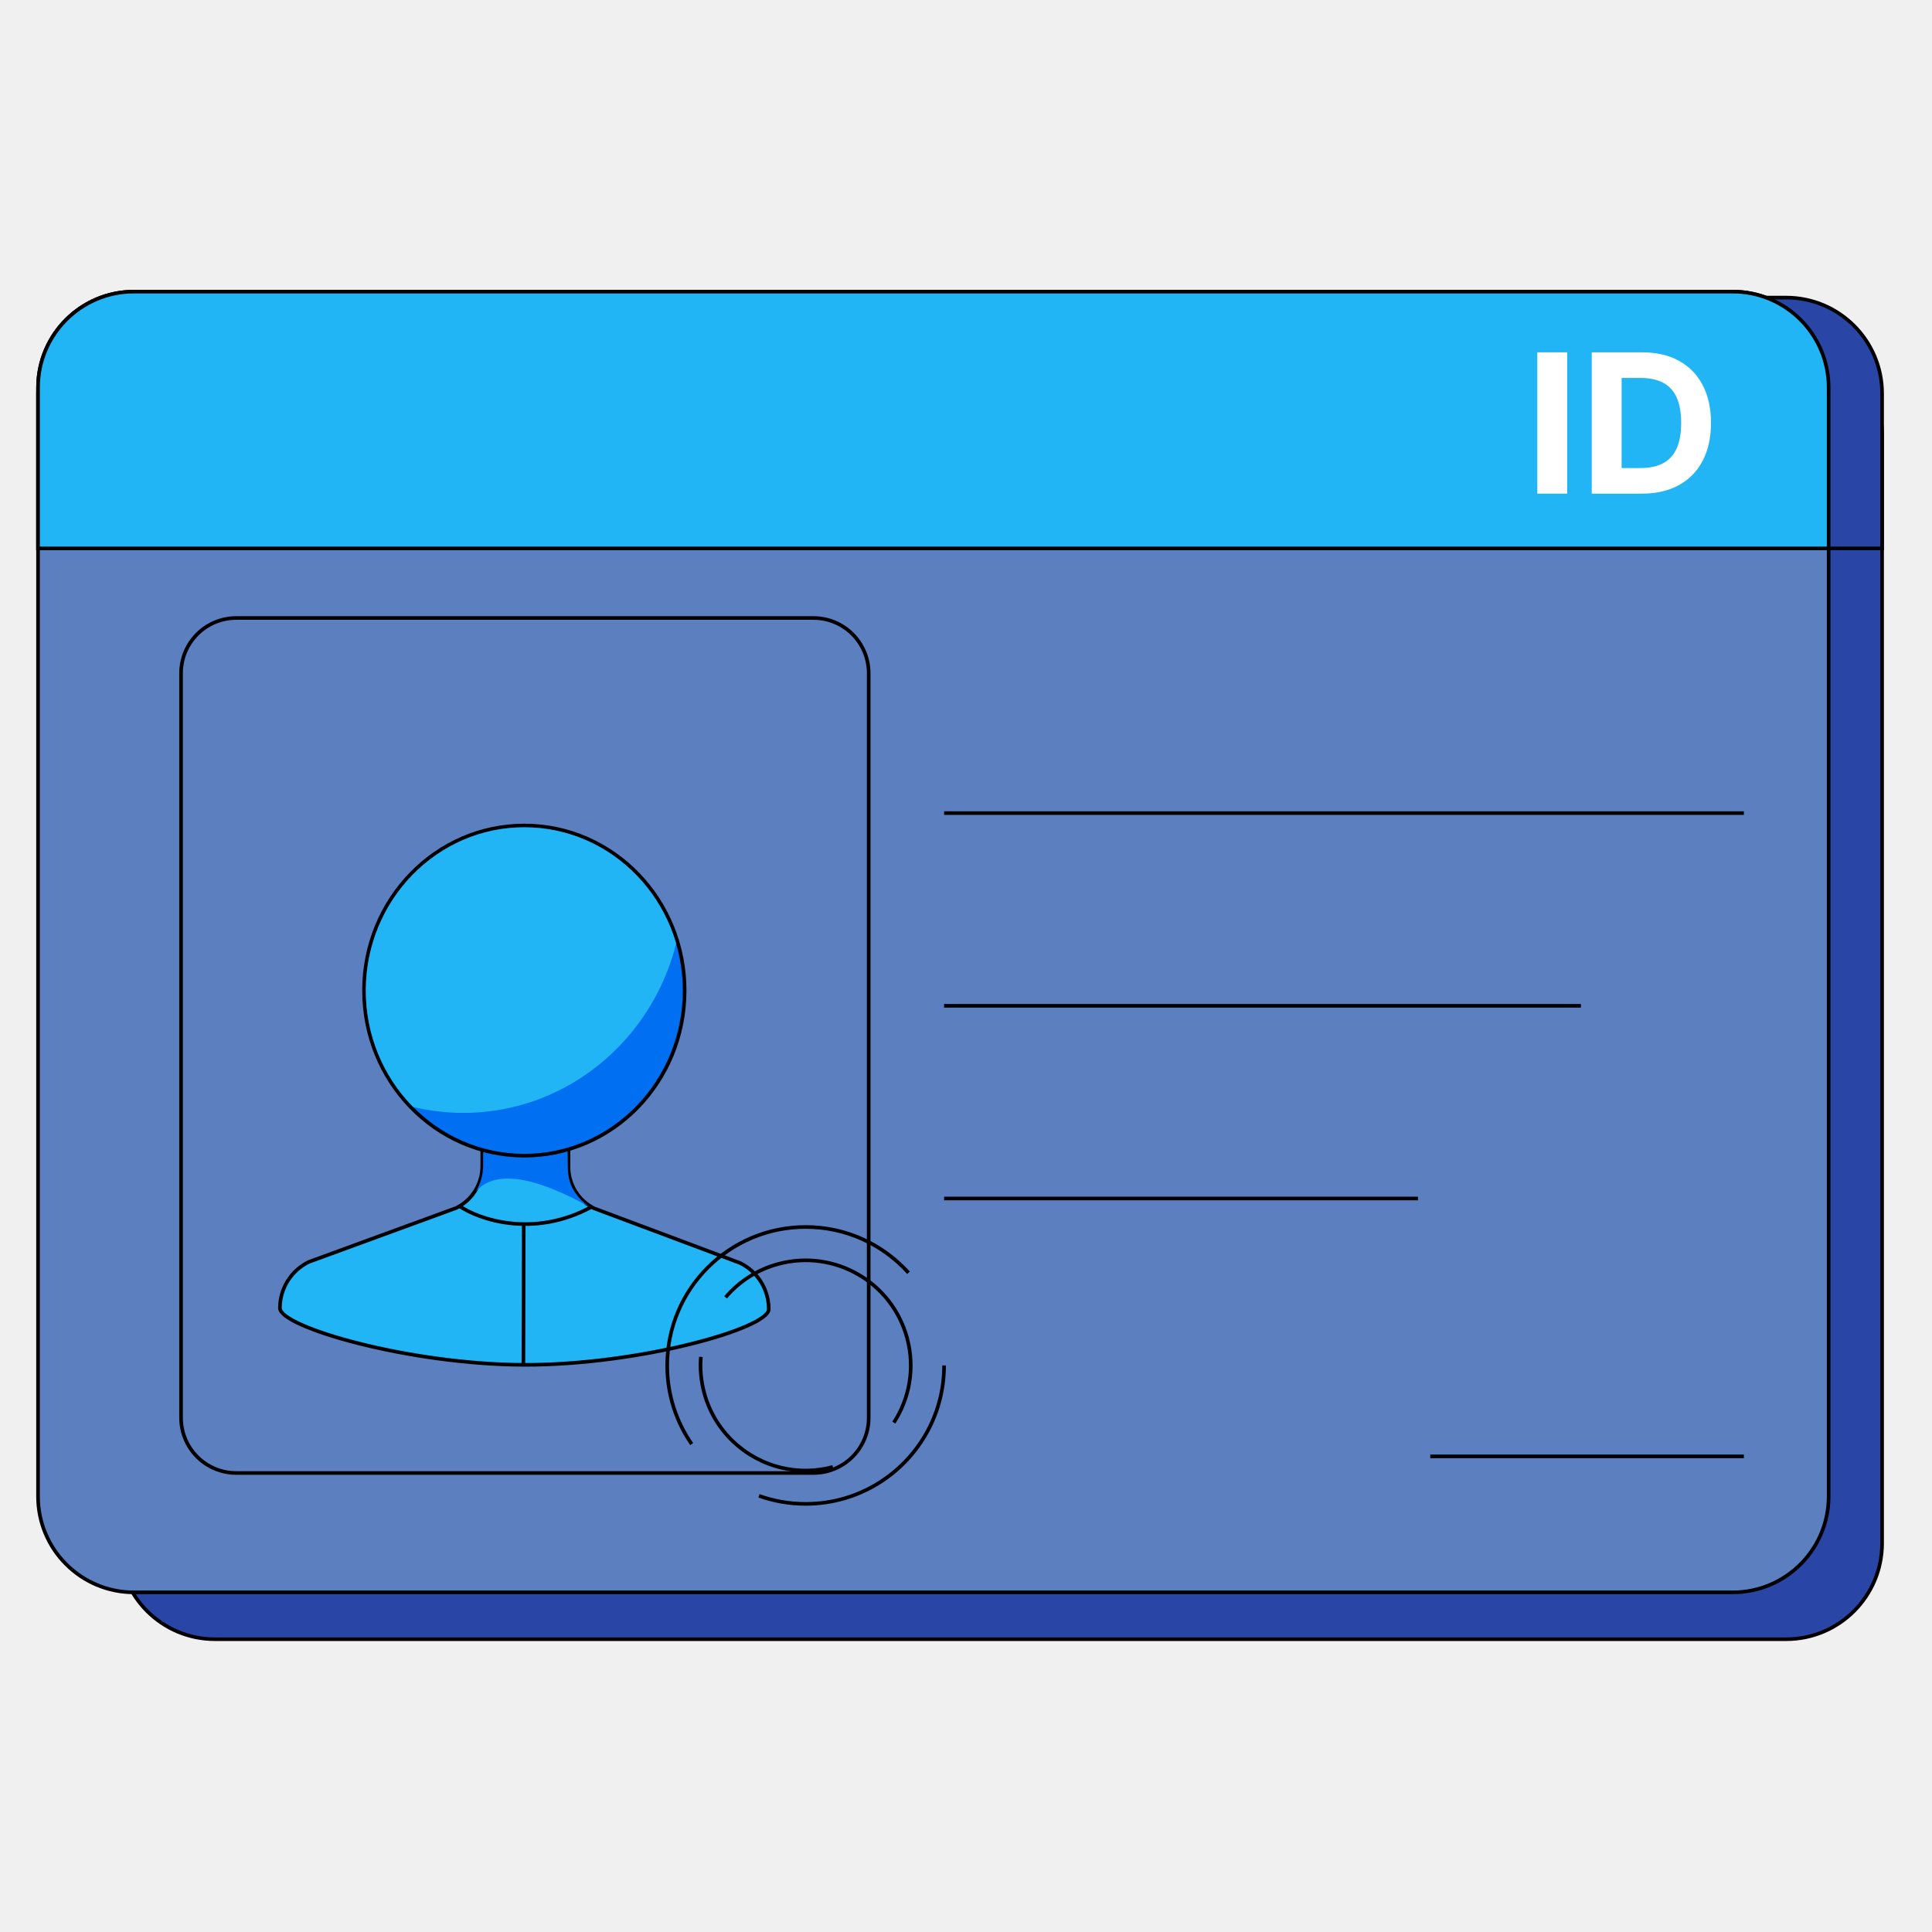
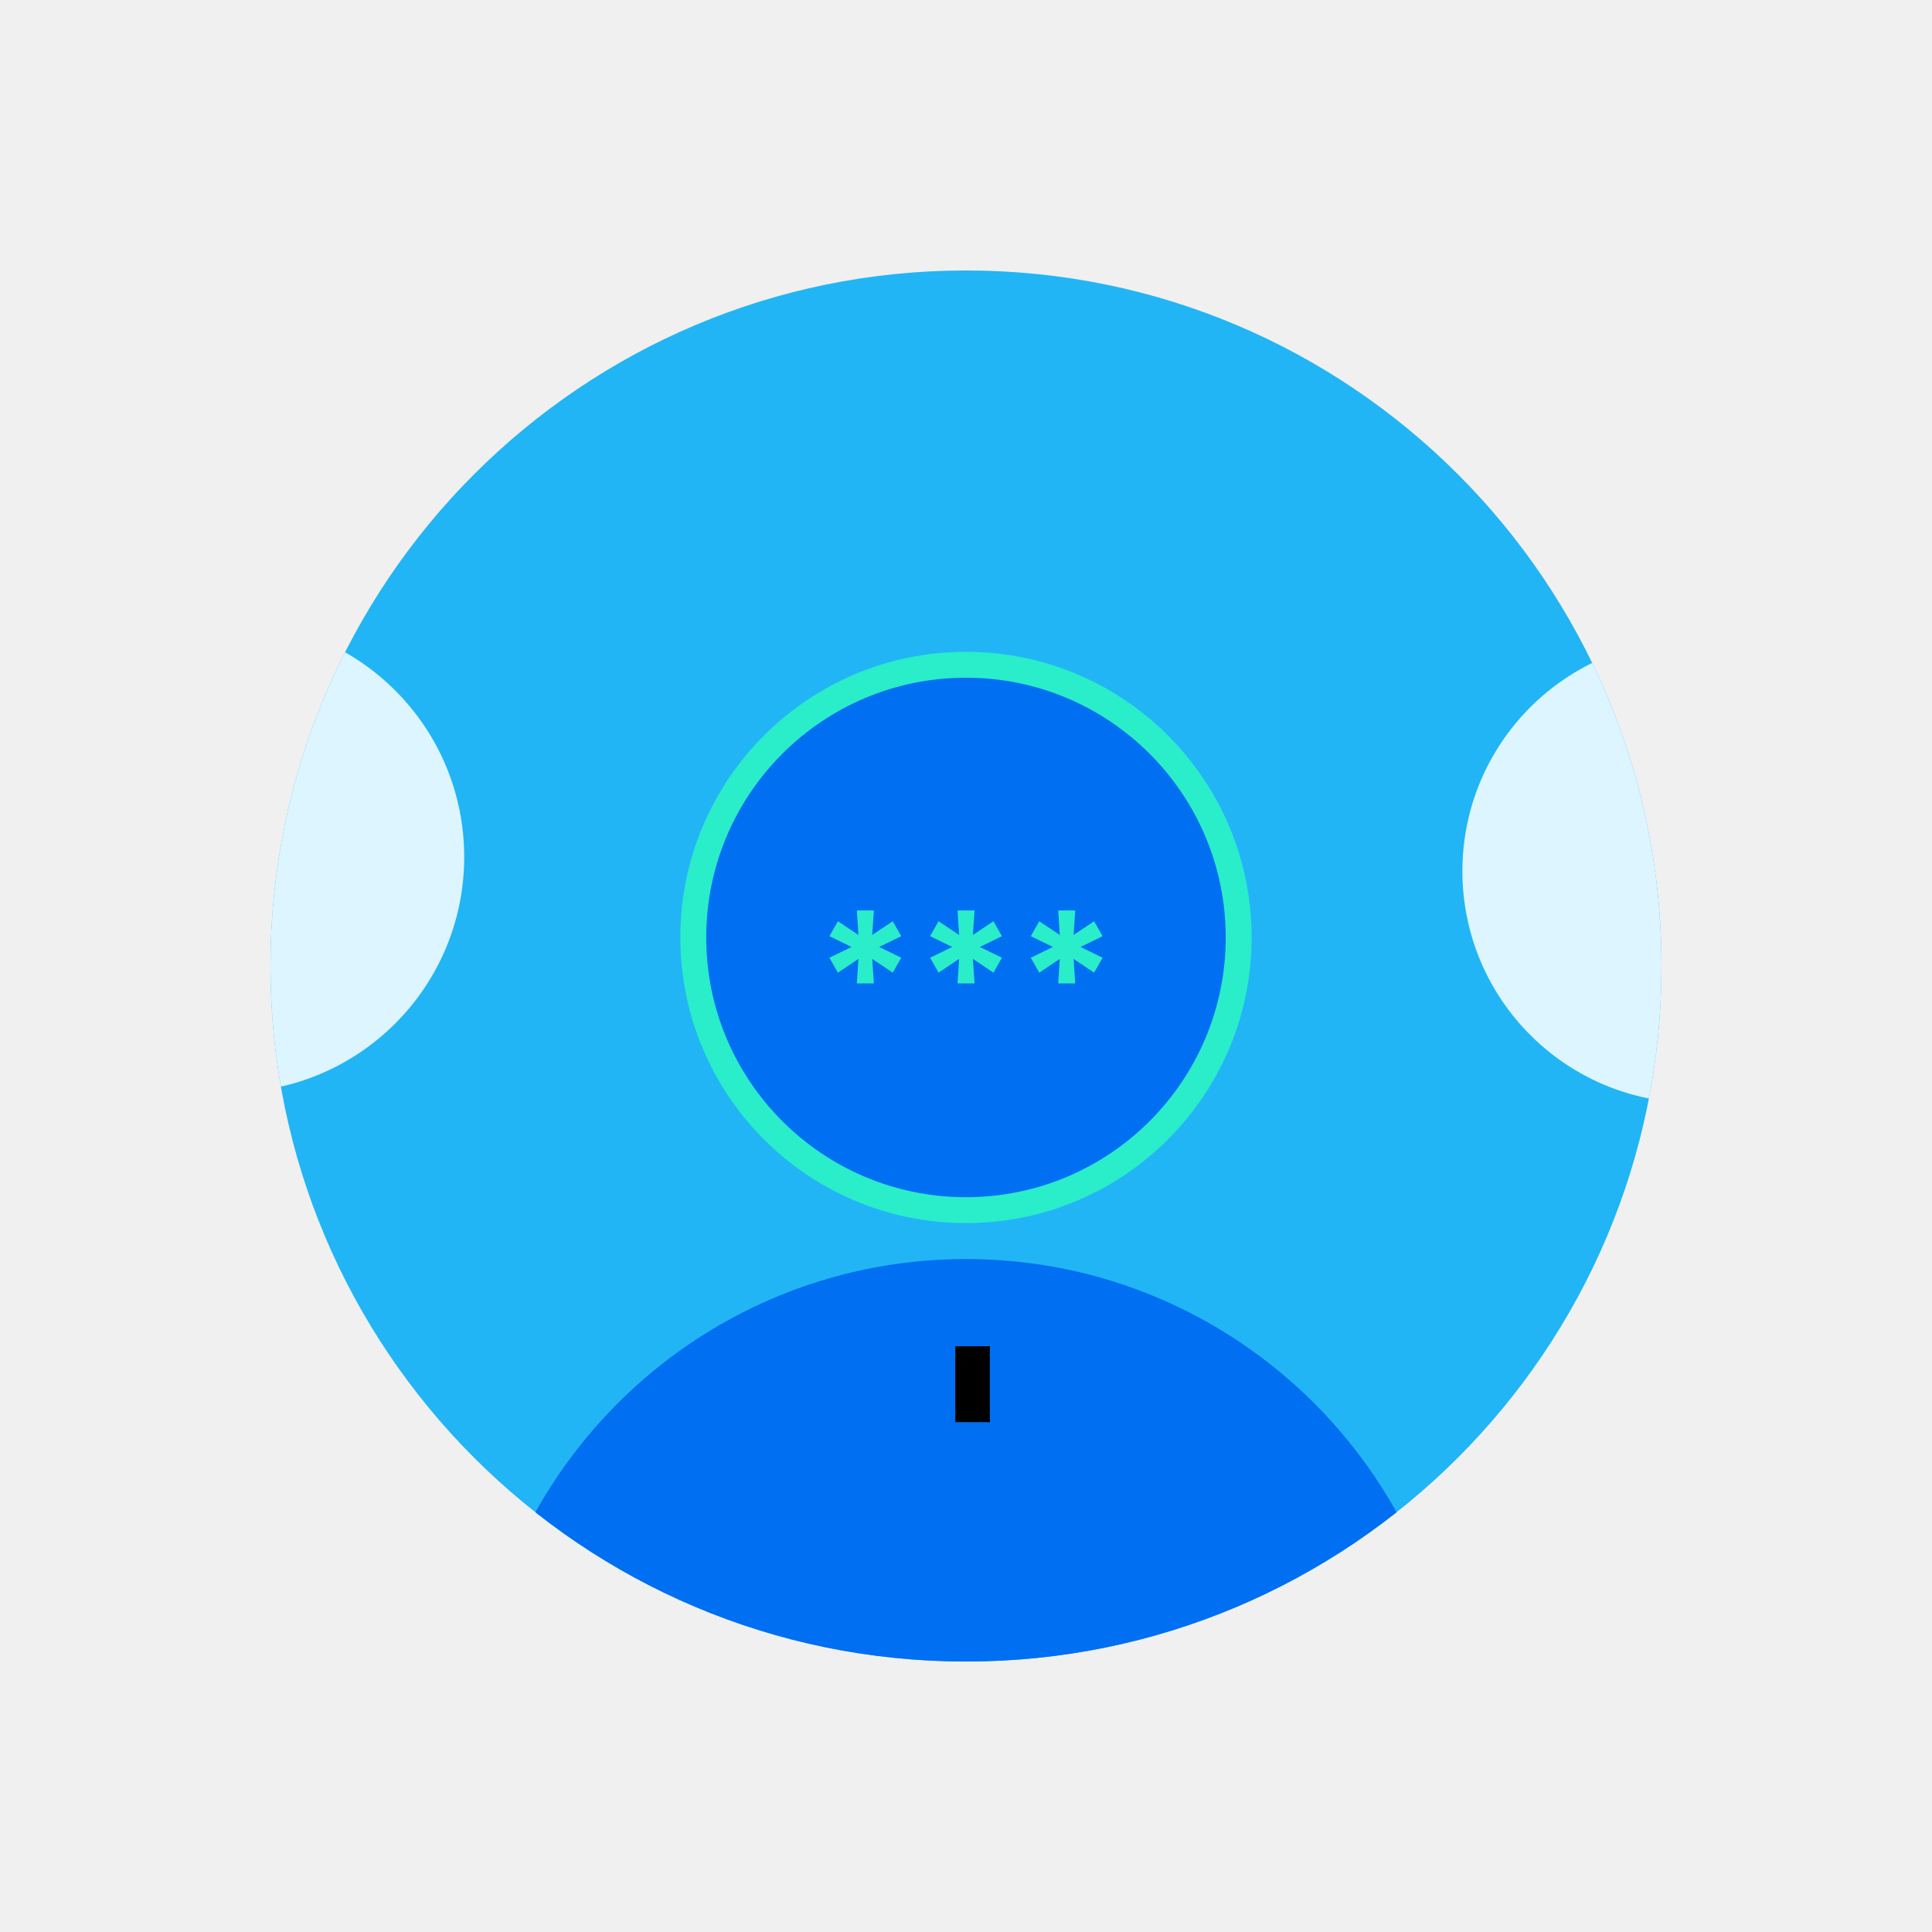
- <svg xmlns="http://www.w3.org/2000/svg" width="160" height="160" viewBox="0 0 160 160" fill="none">
-   <rect x="9.857" y="28.03" width="146.01" height="107.722" rx="7.946" fill="#2946A7" stroke="black" stroke-width="0.3" />
-   <rect x="3.15" y="24.15" width="148.291" height="107.722" rx="7.946" fill="#5C7FC0" stroke="black" stroke-width="0.3" />
-   <path d="M63.664 108.428C63.668 106.799 62.747 105.311 61.291 104.596L49.206 100.072C48.564 99.752 48.025 99.26 47.649 98.649C47.273 98.039 47.075 97.336 47.078 96.619L47.088 92.583L39.948 92.565L39.938 96.591C39.934 98.062 39.095 99.4 37.779 100.04L25.574 104.507C24.858 104.856 24.254 105.399 23.831 106.074C23.408 106.749 23.183 107.53 23.182 108.327C23.178 109.904 33.885 113.005 43.411 113.029C52.939 113.053 63.66 110.005 63.664 108.428Z" fill="#21B5F5" stroke="black" stroke-width="0.3" stroke-linecap="round" stroke-linejoin="round" />
-   <path d="M43.374 101.374L43.345 113.044" stroke="black" stroke-width="0.3" />
-   <path d="M38.039 99.877C39.641 100.979 44.16 102.572 48.994 99.948" stroke="black" stroke-width="0.3" />
-   <path d="M49.065 100.064C48.44 99.744 47.887 99.208 47.52 98.598C47.154 97.989 47.023 97.323 47.026 96.606L46.974 92.535L40.02 92.518L40.01 96.542C40.008 97.292 39.789 98.064 39.41 98.671C41.788 95.923 47.46 99.245 49.065 100.064Z" fill="#006FF2" />
-   <path d="M43.389 95.707C50.725 95.726 56.68 89.616 56.699 82.07C56.718 74.524 50.794 68.384 43.457 68.365C36.12 68.347 30.165 74.457 30.146 82.003C30.127 89.549 36.052 95.689 43.389 95.707Z" fill="#006FF2" stroke="black" stroke-width="0.3" />
-   <mask id="mask0_1_22" style="mask-type:alpha" maskUnits="userSpaceOnUse" x="30" y="68" width="27" height="28">
-     <path d="M56.399 82.069C56.381 89.458 50.552 95.425 43.389 95.407C36.227 95.389 30.428 89.393 30.446 82.004C30.465 74.615 36.294 68.648 43.456 68.665C50.619 68.683 56.418 74.68 56.399 82.069Z" fill="#006FF2" stroke="black" stroke-width="0.3" />
+ <svg xmlns="http://www.w3.org/2000/svg" width="168" height="168" viewBox="0 0 168 168" fill="none">
+   <circle cx="83.999" cy="84" r="60.481" fill="#21B5F5" />
+   <mask id="mask0_2217_7586" style="mask-type:alpha" maskUnits="userSpaceOnUse" x="23" y="23" width="122" height="122">
+     <circle cx="83.999" cy="84" r="60.481" fill="#21B5F5" />
  </mask>
-   <g mask="url(#mask0_1_22)">
-     <ellipse cx="38.374" cy="73.46" rx="18.197" ry="18.704" transform="rotate(0.143311 38.3738 73.4602)" fill="#21B5F5" />
+   <g mask="url(#mask0_2217_7586)">
+     <circle cx="83.998" cy="81.518" r="24.84" fill="#2AEDCA" />
+     <circle cx="83.998" cy="81.518" r="22.586" fill="#006FF2" />
+     <circle cx="19.894" cy="74.522" r="20.472" fill="#DCF5FF" />
+     <circle cx="147.322" cy="75.75" r="20.156" fill="#DCF5FF" />
+     <circle cx="83.999" cy="152.312" r="42.829" fill="#006FF2" />
  </g>
-   <rect x="14.995" y="51.18" width="56.946" height="70.807" rx="4.573" stroke="black" stroke-width="0.3" />
-   <path d="M11.096 24.646H147.921C152.309 24.646 155.867 28.204 155.867 32.592V45.415H3.15V32.592C3.15 28.204 6.708 24.646 11.096 24.646Z" fill="#2946A7" stroke="black" stroke-width="0.3" />
-   <path d="M11.096 24.15H143.495C147.884 24.15 151.441 27.708 151.441 32.096V45.415H3.15V32.096C3.15 27.708 6.708 24.15 11.096 24.15Z" fill="#21B5F5" stroke="black" stroke-width="0.3" />
-   <path d="M129.786 29.179V40.882H127.312V29.179H129.786Z" fill="white" />
-   <path d="M135.97 40.882H131.822V29.179H136.005C137.182 29.179 138.195 29.413 139.045 29.882C139.894 30.347 140.547 31.015 141.005 31.888C141.466 32.76 141.696 33.804 141.696 35.019C141.696 36.238 141.466 37.286 141.005 38.162C140.547 39.038 139.89 39.711 139.033 40.179C138.18 40.648 137.159 40.882 135.97 40.882ZM134.296 38.762H135.867C136.599 38.762 137.214 38.633 137.713 38.373C138.216 38.111 138.593 37.705 138.845 37.156C139.1 36.604 139.227 35.892 139.227 35.019C139.227 34.154 139.1 33.448 138.845 32.899C138.593 32.351 138.218 31.947 137.719 31.688C137.22 31.429 136.605 31.299 135.873 31.299H134.296V38.762Z" fill="white" />
-   <path d="M78.186 67.337H144.42" stroke="black" stroke-width="0.3" />
-   <path d="M78.186 83.296H130.926" stroke="black" stroke-width="0.3" />
-   <path d="M78.186 99.255H117.432" stroke="black" stroke-width="0.3" />
-   <path d="M118.449 120.611L144.42 120.611" stroke="black" stroke-width="0.3" />
-   <path d="M78.186 113.079C78.186 115.021 77.704 116.85 76.852 118.452C74.926 122.077 71.111 124.545 66.72 124.545C65.365 124.545 64.065 124.31 62.858 123.879M75.238 105.404C73.14 103.076 70.101 101.613 66.72 101.613C60.388 101.613 55.254 106.747 55.254 113.079C55.254 115.499 56.004 117.743 57.283 119.593" stroke="black" stroke-width="0.3" />
-   <path d="M68.973 121.486C67.55 121.867 66.114 121.873 64.772 121.563C61.736 120.863 59.177 118.551 58.314 115.332C58.048 114.338 57.965 113.339 58.044 112.369M74.022 117.817C75.316 115.821 75.791 113.305 75.127 110.827C73.883 106.184 69.111 103.429 64.468 104.673C62.694 105.148 61.196 106.138 60.091 107.44" stroke="black" stroke-width="0.3" />
+   <path d="M74.508 85.516L74.646 83.385L72.861 84.58L72.123 83.28L74.045 82.344L72.123 81.407L72.861 80.107L74.646 81.302L74.508 79.171H75.99L75.846 81.302L77.631 80.107L78.369 81.407L76.452 82.344L78.369 83.28L77.631 84.58L75.846 83.385L75.99 85.516H74.508Z" fill="#2AEDCA" />
+   <path d="M83.263 85.516L83.4 83.385L81.616 84.58L80.878 83.28L82.8 82.344L80.878 81.407L81.616 80.107L83.4 81.302L83.263 79.171H84.745L84.601 81.302L86.386 80.107L87.124 81.407L85.207 82.344L87.124 83.28L86.386 84.58L84.601 83.385L84.745 85.516H83.263Z" fill="#2AEDCA" />
+   <path d="M92.018 85.516L92.155 83.385L90.371 84.58L89.633 83.28L91.555 82.344L89.633 81.407L90.371 80.107L92.155 81.302L92.018 79.171H93.499L93.356 81.302L95.141 80.107L95.879 81.407L93.962 82.344L95.879 83.28L95.141 84.58L93.356 83.385L93.499 85.516H92.018Z" fill="#2AEDCA" />
+   <rect x="83.07" y="117.062" width="3.004" height="6.604" fill="black" />
</svg>
